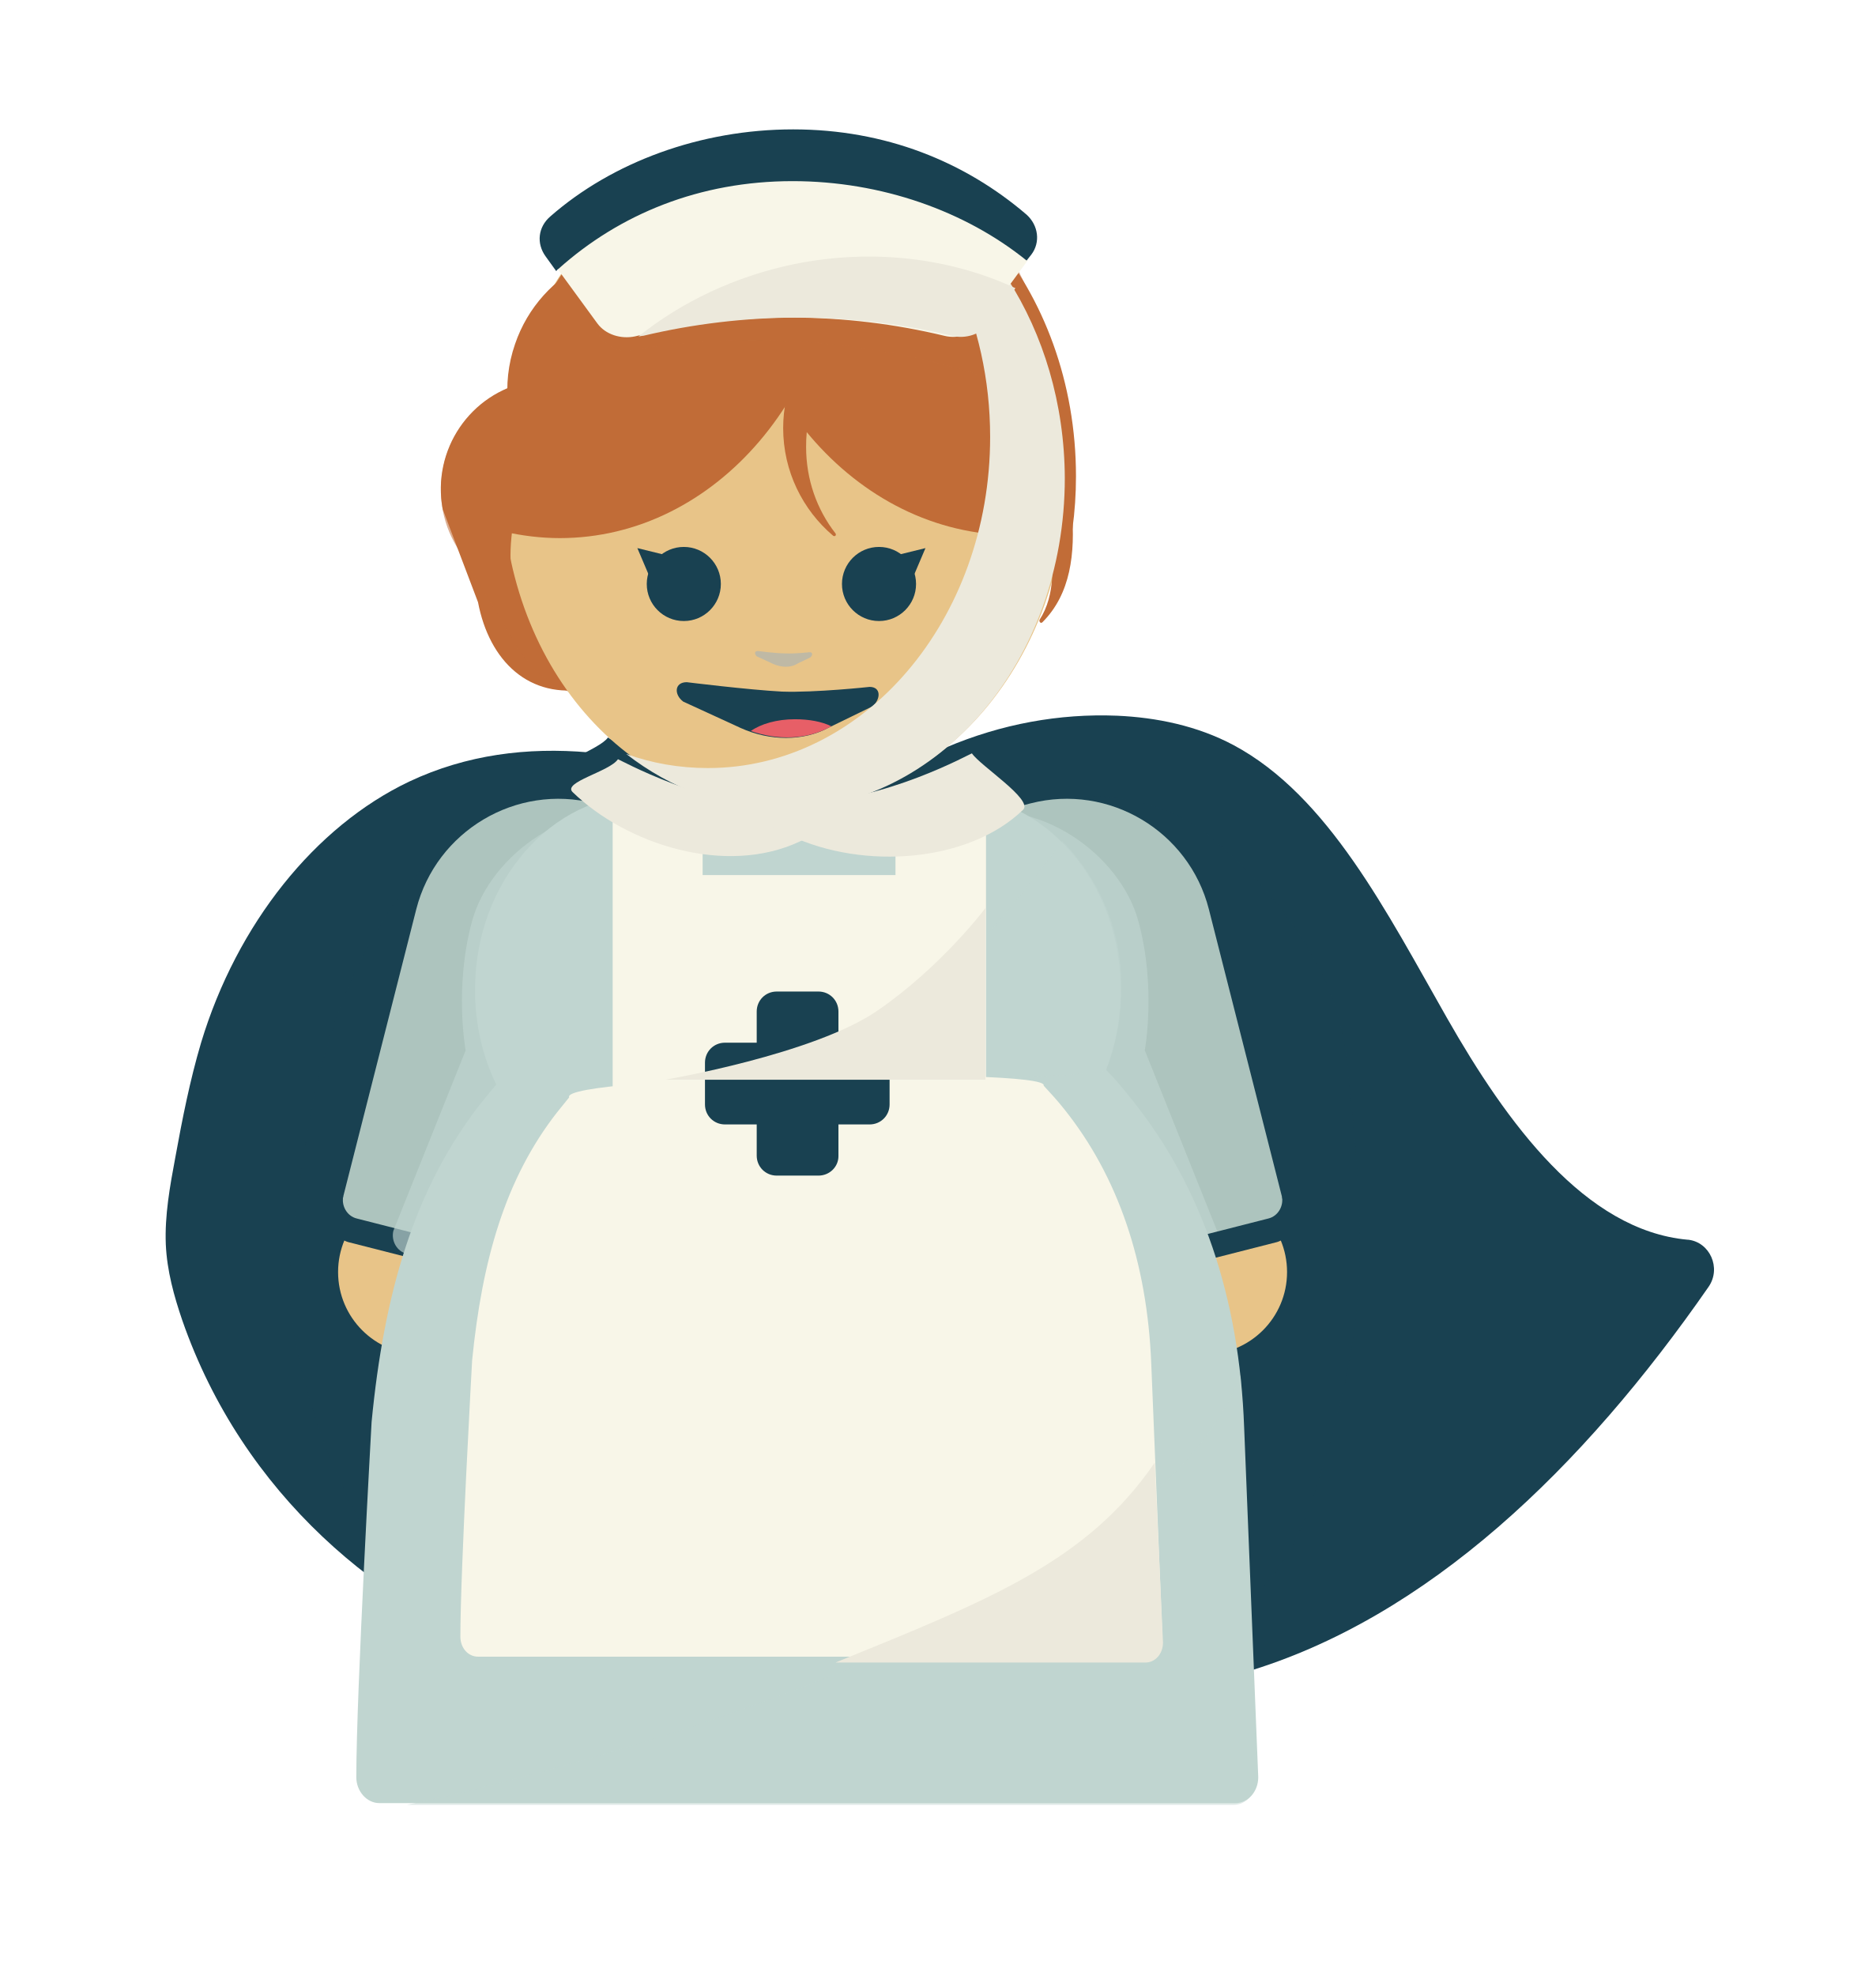
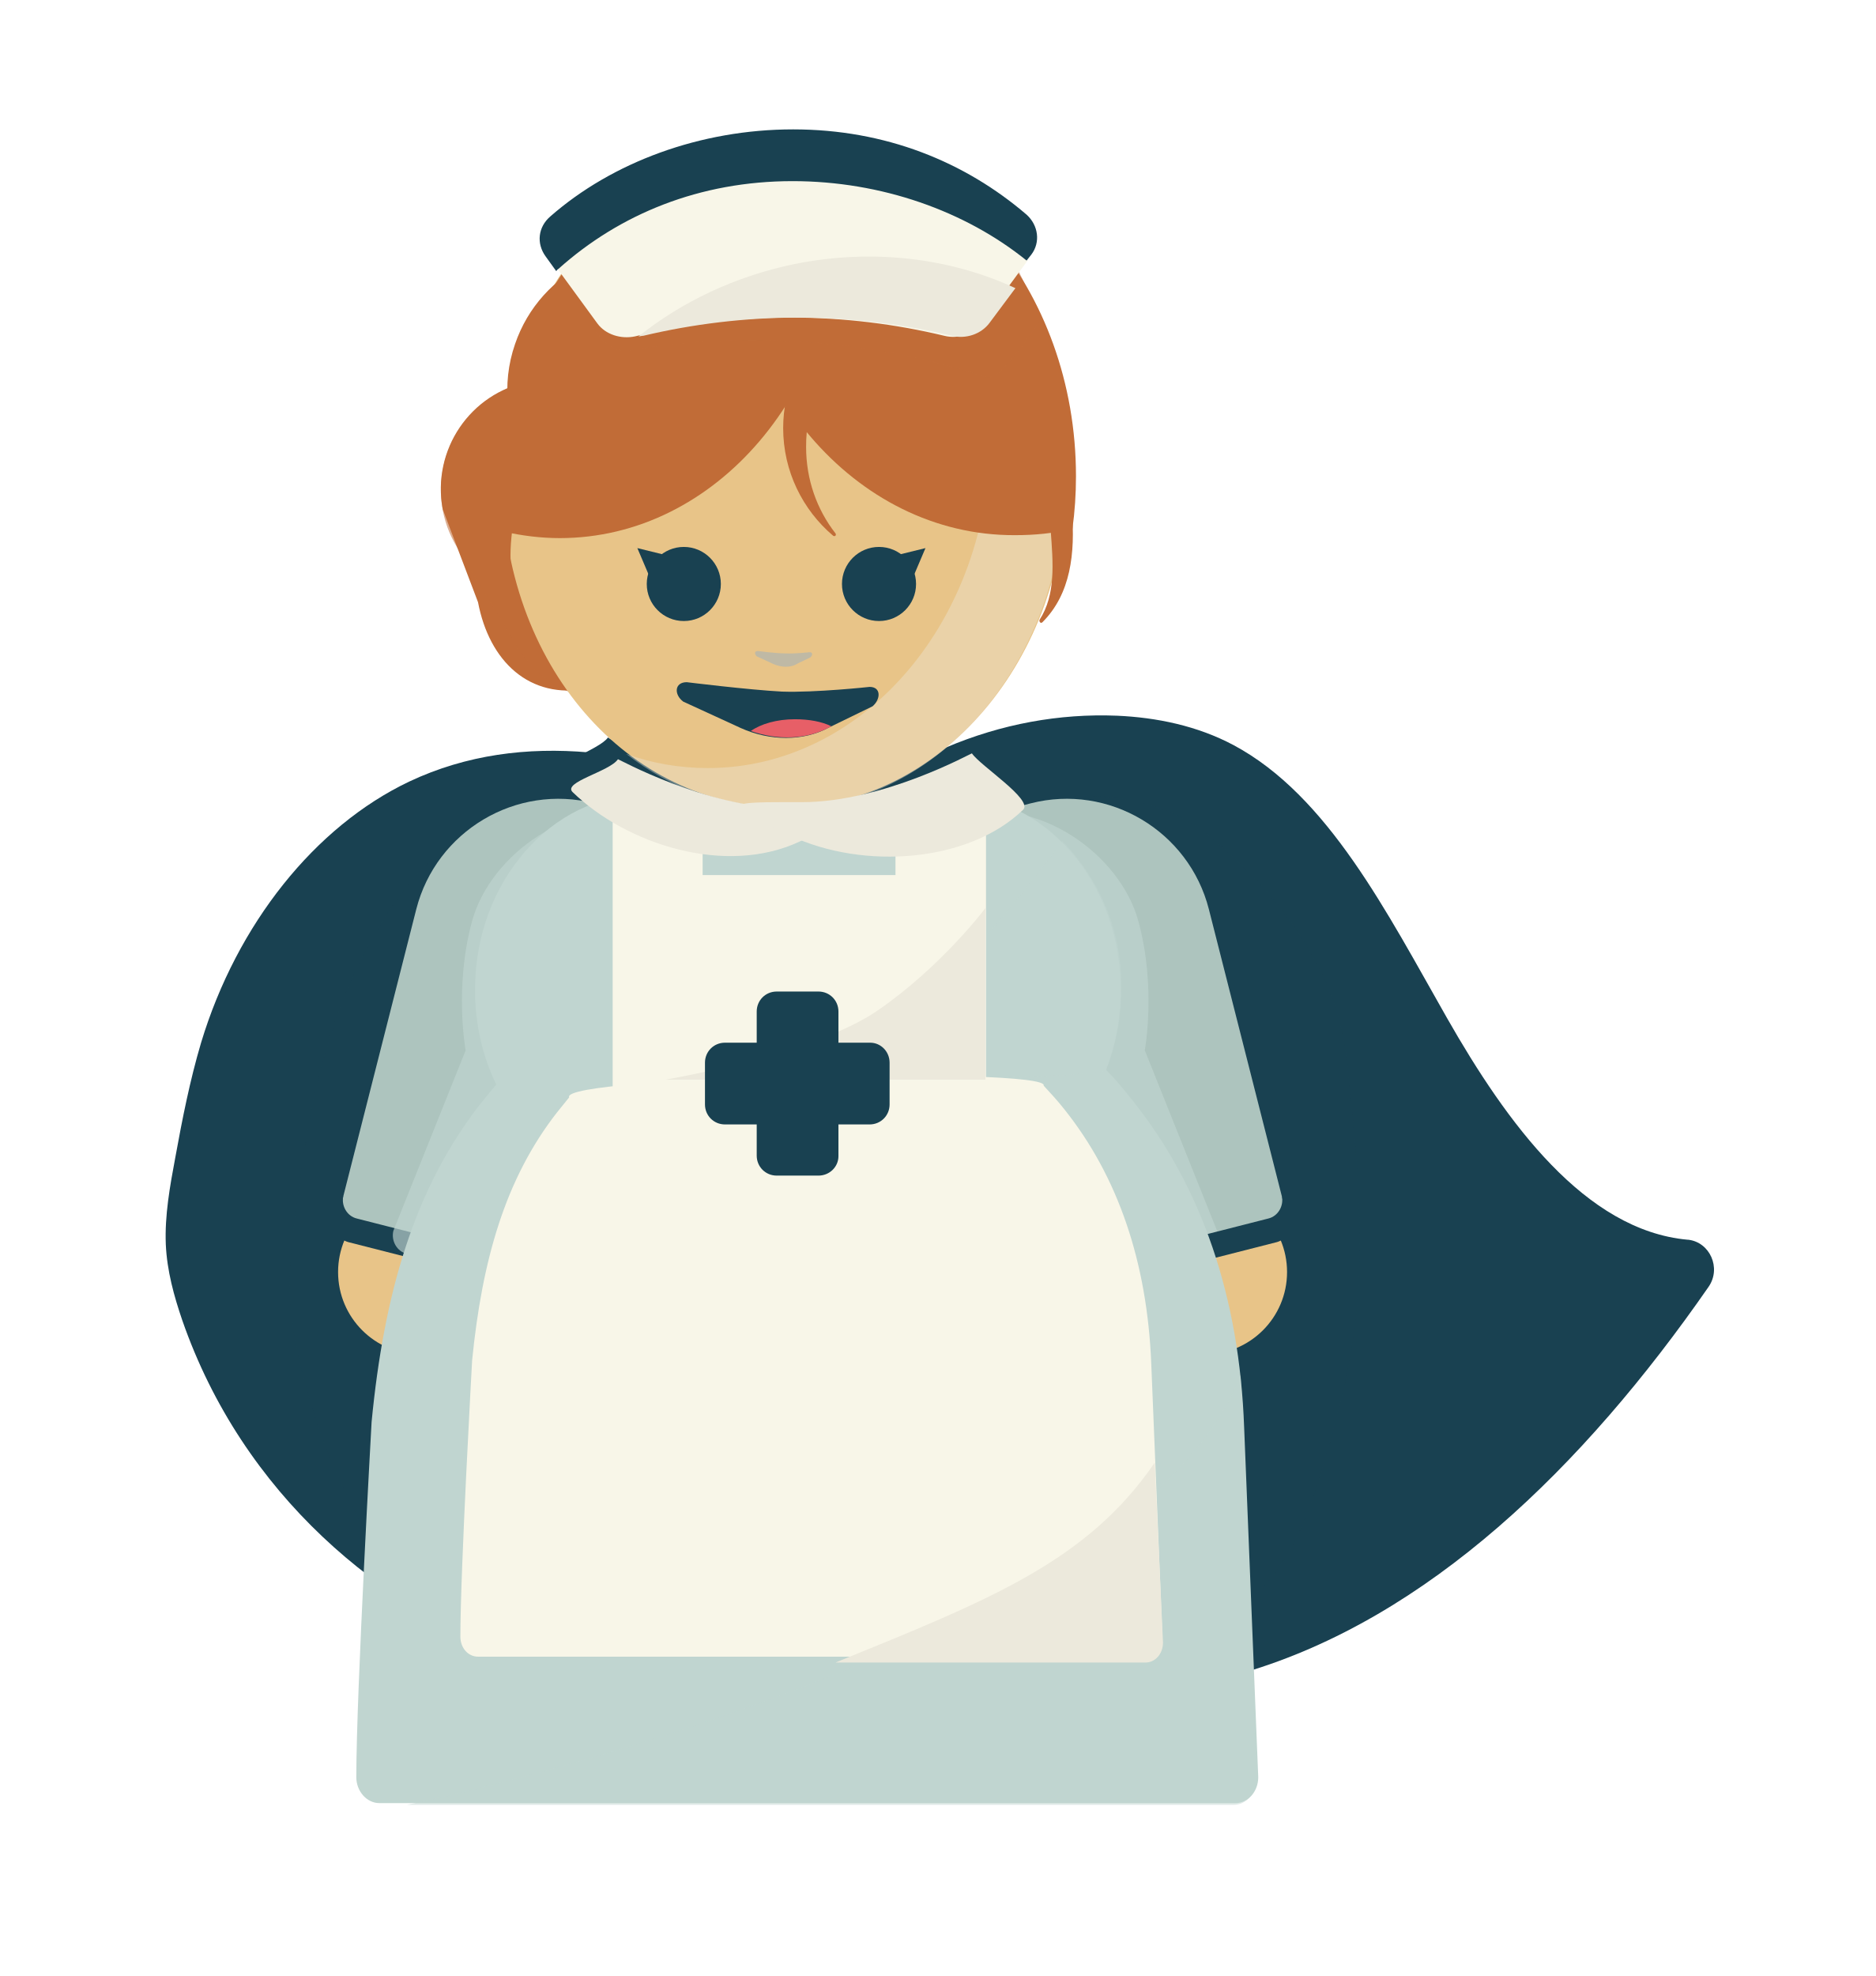
<svg xmlns="http://www.w3.org/2000/svg" id="Layer_1" viewBox="0 0 319 336">
-   <style>.st0{fill:#194151}.st1{opacity:.42}.st2{fill:#e8c488}.st3{fill:#adc4be}.st4{opacity:.66;fill:#c0d5d0}.st5{fill:#c16c37}.st7{fill:#c0d5d0}.st10{fill:#f8f6e8}.st13{fill:#ece9dc}</style>
-   <path class="st0" d="M130.9 136.1c-19.8-8.3-41.8-12.4-61.3-3.2-16 7.6-29.3 24.2-35.4 44.4-1.9 6.4-3.2 13-4.4 19.6-.9 4.8-1.8 9.8-1.6 14.7.2 4.5 1.4 8.8 2.8 12.9 10.3 29.6 33.8 49.2 58.4 57.9 24.6 8.7 50.6 8 76.1 7.3 15.5-.4 31.1-.8 46.1-5.3 31.2-9.2 57.7-34.9 79-65.6 2.2-3.2.2-7.6-3.5-8h-.1c-17.4-1.6-30.7-19.8-40.9-37.7-10.2-17.9-20.2-37.8-36.3-46.4-6.2-3.3-13.1-4.7-19.8-5-9.8-.4-19.7 1.4-29.1 5.4" />
+   <style>.st0{fill:#194151}.st1{opacity:.42}.st2{fill:#e8c488}.st3{fill:#adc4be}.st4{opacity:.66;fill:#c0d5d0;enable-background:new}.st5{fill:#c16c37}.st7{fill:#c0d5d0}.st10{fill:#f8f6e8}.st14{fill:#ece9dc}</style>
+   <path class="st0" d="M130.9 136.1c-19.8-8.3-41.8-12.4-61.3-3.2-16 7.6-29.3 24.2-35.4 44.4-1.9 6.4-3.2 13-4.4 19.6-.9 4.8-1.8 9.8-1.6 14.7.2 4.5 1.4 8.8 2.8 12.9 10.3 29.6 33.8 49.2 58.4 57.9s50.6 8 76.1 7.3c15.5-.4 31.1-.8 46.1-5.3 31.2-9.2 57.7-34.9 79-65.6 2.2-3.2.2-7.6-3.5-8h-.1c-17.4-1.6-30.7-19.8-40.9-37.7-10.2-17.9-20.2-37.8-36.3-46.4-6.2-3.3-13.1-4.7-19.8-5-9.8-.4-19.7 1.4-29.1 5.4" />
  <g class="st1">
    <path class="st0" d="M148.7 141.8c-13.1-8.9 42.2 107.6 44.5 118.8 4.3 20.6 22.5 19.6 31.1-8.9 7.4-24.5 8.7-35.5 4.8-71.3-1.8-16.5-12.8-29.3-23.2-38.1-4-3.4-8.7-5.2-13.5-6.2-6.9-1.4-14.2-.9-21.3 1.4" />
  </g>
  <g class="st1">
    <path class="st0" d="M123.5 144.6c-14.3-8.3-30.2-12.4-44.3-3.2-11.6 7.6-21.2 24.2-25.6 44.4-1.4 6.4-2.3 13-3.2 19.6-.7 4.8-1.3 9.8-1.1 14.7.2 4.5 1 8.8 2 12.9 7.4 29.6 24.4 49.2 42.2 57.9" />
  </g>
  <circle class="st2" cx="71.5" cy="216.3" r="14" />
  <path class="st3" d="M109.5 223.9l-49.8-12.7c-1.7-.4-2.7-2.2-2.3-3.9l13.4-52.7c3.4-13.3 17-21.4 30.3-18l7.7 2c13.3 3.4 21.4 17 18 30.3l-13.4 52.7c-.4 1.7-2.2 2.7-3.9 2.3z" />
  <path class="st0" d="M56.9 207.3c-.4 1.7.6 3.4 2.3 3.9l49.8 12.7c1.7.4 3.4-.6 3.9-2.3l.6-2.5c-.8.8-1.9 1.1-3 .8l-49.8-12.7c-1.7-.4-2.7-2.2-2.3-3.9" />
  <circle class="st2" cx="204.9" cy="216.3" r="14" />
  <path class="st3" d="M166.9 223.9l49.8-12.7c1.7-.4 2.7-2.2 2.3-3.9l-13.4-52.7c-3.4-13.3-17-21.4-30.3-18l-7.7 2c-13.3 3.4-21.4 17-18 30.3l13.4 52.7c.5 1.7 2.2 2.7 3.9 2.3z" />
  <path class="st4" d="M154.9 225.9l49.8-12.7c1.7-.4 2.7-2.2 2.3-3.9l-12.3-30.7s2-10.7-1.1-22-17-21.4-30.3-18l-7.7 2c-13.3 3.4-21.4 17-18 30.3l13.4 52.7c.5 1.7 2.2 2.7 3.9 2.3z" />
-   <path class="st5" d="M103 117.1h-3c-10 1.9-16.8-4.7-18.7-14.7l-6-15.8C73.4 76.5 80 66.8 90 64.9c10-1.9 19.8 4.7 21.7 14.7l3 15.8c1.9 10-1.7 19.8-11.7 21.7z" />
+   <path class="st5" d="M103 117.1h-3c-10 1.9-16.8-4.7-18.7-14.7l-6-15.8C73.4 76.5 80 66.8 90 64.9s19.8 4.7 21.7 14.7l3 15.8c1.9 10-1.7 19.8-11.7 21.7z" />
  <path d="M115 115.6l-1.3.8c-8.7 5.3-20.2 2.6-25.5-6.1L77.7 93c-5.3-8.7-2.6-20.2 6.1-25.5l1.3-.8c8.7-5.3 20.2-2.6 25.5 6.1L121.1 90c5.4 8.8 2.6 20.2-6.1 25.6z" opacity=".55" fill="#c16c37" />
  <path class="st4" d="M119 225.9l-49.8-12.7c-1.7-.4-2.7-2.2-2.3-3.9l12.3-30.7s-2-10.7 1.1-22 17-21.4 30.3-18l7.7 2c13.3 3.4 21.4 17 18 30.3l-13.4 52.7c-.4 1.7-2.2 2.7-3.9 2.3z" />
  <path class="st0" d="M219.5 207.3c.4 1.7-.6 3.4-2.3 3.9l-49.8 12.7c-1.7.4-3.4-.6-3.9-2.3l-.6-2.5c.8.8 1.9 1.1 3 .8l49.8-12.7c1.7-.4 2.7-2.2 2.3-3.9" />
  <path class="st7" d="M214 302.2c0 2.4-1.7 4.4-3.9 4.4H64.5c-2.1 0-3.9-2-3.9-4.4 0-14.6 2.6-60.2 2.6-60.4 2.1-21.8 7.2-39.6 18.5-54.1l2.7-3.3c-2.3-4.7-3.6-10.2-3.6-15.9v-.3c0-18.2 13-33.1 28.8-33.1h52.2c15.8 0 28.8 14.9 28.8 33.1v.3c0 4.8-.9 9.3-2.5 13.4 1.6 1.6 3.1 3.4 4.5 5.2 11.8 14.7 18.2 33.5 19 55.6l2.4 59.5z" />
  <path d="M213.7 302.5c0 2.4-1.7 4.4-3.9 4.4H69.2c30.8-6.5 126.4-32.5 141.8-73.1l2.7 68.7z" opacity=".5" fill="#c0d5d0" />
  <path d="M141 182.8c15-6.1 39.7-39.8 39.7-39.8 9.6 10.1 10.2 21 10 26 0 0 .1 6-2.5 12.8 1.6 1.6-48.2 2.1-47.2 1z" opacity=".49" fill="#c0d5d0" />
  <path class="st10" d="M197.7 278.3c0 1.9-1.3 3.4-3 3.4H81.3c-1.7 0-3-1.5-3-3.4 0-11.4 2-46.9 2-47 1.7-17 5.6-30.8 14.4-42.1.7-.9 1.4-1.7 2.1-2.6-1.8-3.7 82-5.2 80.7-2 1.2 1.3 2.4 2.6 3.5 4 9.2 11.5 14.1 26.1 14.8 43.2l1.9 46.5z" />
  <path class="st7" d="M50.7 241.7v.8-.8z" />
-   <path class="st10" d="M152.3 129.3v19.5h-32.8v-19.5l-15.3 1v56.2h63.5v-56.2z" />
+   <path class="st10" d="M152.3 129.3v19.5h-32.8v-19.5l-15.3 1v56.2h63.5v-56.2l-15.4-1z" />
  <path class="st0" d="M131.3 134.7c13.2 0 14.4-.2 2 5.7-12.6 5.9-29.4.5-38.6-8.4-1.8-1.7 7.3-4.5 8.7-6.6 0 0 14 9.3 27.9 9.3z" />
  <path class="st0" d="M137.8 133.7c-13.2 0-14.4-.2-2 5.7 12.6 5.9 30.4 4.5 39.6-4.4 1.8-1.7-7.3-7.5-8.7-9.6 0 0-15 8.3-28.9 8.3z" />
  <path class="st2" d="M181.4 81c0 31.1-21.5 56.3-48 56.3s-48-24.1-48-56.3c0-31.1 21.5-56.3 48-56.3s48 25.2 48 56.3z" />
+   <path d="M147 27.4c12.9 10.1 21.4 27.3 21.4 46.9 0 31.1-21.5 56.3-48 56.3-4.8 0-9.5-.8-13.9-2.4 7.6 5.9 16.7 9.4 26.6 9.4 26.5 0 48-25.2 48-56.3-.1-25.4-14.4-46.9-34.1-53.9z" opacity=".38" fill="#ece9dc" />
  <path class="st5" d="M152.8 68.1c-3.9.3-7.6 1.5-10.7 3.4-.3.2-.6-.2-.4-.5 3.9-3.6 9-6 14.7-6.4 13.3-1 24.9 8.9 25.9 22.2.6 7.3-.2 14.2-5 19-.3.3-.6-.1-.5-.4 2.8-4.3 2.3-9.7 1.9-15.2-1-13.2-12.6-23.1-25.9-22.1zm-9.6-32.9c0-3-.2-5.9-.6-8.7-3.1-.7-6.3-1.1-9.5-1.1-26.5 0-48 25.2-48 56.3 0 3 .2 5.9.6 8.7 3.1.7 6.3 1.1 9.5 1.1 26.6 0 48-25.2 48-56.3z" />
  <path class="st5" d="M123.4 33.3c0-3 .2-6 .6-8.9 3.2-.8 6.4-1.1 9.8-1.1C161 23.3 183 49.1 183 81c0 3-.2 6-.6 8.9-3.2.8-6.4 1.1-9.8 1.1-27.2.1-49.2-25.7-49.2-57.7z" />
  <circle class="st0" cx="116.3" cy="99.3" r="6.3" />
-   <path class="st0" d="M110.4 97.9l-2-4.7 6.1 1.5z" />
+   <path class="st0" d="M110.4 97.9l-2-4.7 6.1 1.5-4.1 3.2z" />
  <circle class="st0" cx="149.5" cy="99.3" r="6.3" />
-   <path class="st0" d="M155.4 97.9l2-4.7-6.1 1.5z" />
+   <path class="st0" d="M155.4 97.9l2-4.7-6.1 1.5 4.1 3.2z" />
  <path class="st5" d="M161.2 51.9c3.9 0 7.7.9 11 2.6.3.2.6-.3.3-.5-4.1-3.3-9.4-5.3-15.1-5.3-13.3 0-24.2 10.8-24.2 24.1 0 7.3 3.3 13.9 8.5 18.3.3.2.6-.1.4-.4-3.2-4.1-5-9.2-5-14.7-.1-13.3 10.7-24.1 24.1-24.1zm-40.3-4c3.7 1.3 6.9 3.4 9.5 6 .2.3.6-.1.5-.4-2.8-4.5-7.2-8.1-12.6-9.9-12.6-4.4-26.4 2.3-30.7 14.9-2.4 6.9-1.4 14.2 2 20.1.2.3.6.1.5-.2-1.7-4.9-1.8-10.3 0-15.6 4.4-12.6 18.1-19.3 30.8-14.9z" />
  <path class="st5" d="M114 65.8c3.9.6 7.4 2.1 10.5 4.2.3.2.6-.2.4-.4-3.6-3.9-8.5-6.6-14.2-7.4-13.2-2-25.5 7.1-27.4 20.3-1.1 7.2.2 14.6 4.7 19.7.2.3.7 0 .5-.3-2.5-4.5-1.7-10.2-.8-15.7C89.5 73 100.8 63.9 114 65.8z" />
  <path class="st0" d="M126 123.8l-9.8-4.5c-1.6-1.2-1.5-3.3.6-3.3 0 0 10.5 1.3 16.2 1.6 5.7.2 14.9-.8 14.9-.8 2 0 1.9 2.1.5 3.3l-7.4 3.6c-4.4 2.4-10.1 2.3-15 .1z" />
  <path d="M131.5 112.9l-2.8-1.3c-.4-.4-.4-.9.2-.9 0 0 3 .4 4.6.4 1.6.1 4.2-.2 4.2-.2.6 0 .5.6.1.9l-2.1 1c-1.2.8-2.8.7-4.2.1z" fill="#bfb9a5" />
-   <path class="st5" d="M137.8 58.2c10.4.8 20.4 2.8 29.8 5.9 2.8.9 7.8-7.9 9.6-9.9l-4.1-8.4c2-2.3-72.3 9.7-72.3 9.7 1.4 2.3 3.4 4.5 6.2 4.1 9.9-1.7 20.2-2.2 30.8-1.4z" opacity=".5" />
-   <path class="st13" d="M134 137.4c13.2 0 14.4-.2 2 5.7-12.6 5.9-29.4.5-38.6-8.4-1.8-1.7 6.3-3.5 7.7-5.6 0-.1 15 8.3 28.9 8.3z" />
-   <path class="st13" d="M136.4 136.4c-13.2 0-14.4-.2-2 5.7 12.6 5.9 30.4 4.5 39.6-4.4 1.8-1.7-7.3-7.5-8.7-9.6 0-.1-15 8.3-28.9 8.3z" />
+   <path d="M137.8 58.2c10.4.8 20.4 2.8 29.8 5.9 2.8.9 7.8-7.9 9.6-9.9l-4.1-8.4c2-2.3-72.3 9.7-72.3 9.7 1.4 2.3 3.4 4.5 6.2 4.1 9.9-1.7 20.2-2.2 30.8-1.4z" opacity=".5" fill="#c16c37" />
+   <path class="st14" d="M134 137.4c13.2 0 14.4-.2 2 5.7-12.6 5.9-29.4.5-38.6-8.4-1.8-1.7 6.3-3.5 7.7-5.6 0-.1 15 8.3 28.9 8.3zM149.3 171.8c-10.8 7.5-36.2 11.8-36.2 11.8h54.5v-29.2c.1-.1-7.4 9.9-18.3 17.4z" />
+   <path class="st14" d="M136.4 136.4c-13.2 0-14.4-.2-2 5.7 12.6 5.9 30.4 4.5 39.6-4.4 1.8-1.7-7.3-7.5-8.7-9.6 0-.1-15 8.3-28.9 8.3z" />
  <path class="st0" d="M139.2 199.9h-7.1c-1.9 0-3.4-1.5-3.4-3.4V172c0-1.9 1.5-3.4 3.4-3.4h7.1c1.9 0 3.4 1.5 3.4 3.4v24.6c0 1.8-1.5 3.3-3.4 3.3z" />
  <path class="st0" d="M151.3 180.7v7.1c0 1.9-1.5 3.4-3.4 3.4h-24.6c-1.9 0-3.4-1.5-3.4-3.4v-7.1c0-1.9 1.5-3.4 3.4-3.4H148c1.8 0 3.3 1.5 3.3 3.4z" />
-   <path class="st13" d="M147 27.4c12.9 10.1 21.4 27.3 21.4 46.9 0 31.1-21.5 56.3-48 56.3-4.8 0-9.5-.8-13.9-2.4 7.6 5.9 16.7 9.4 26.6 9.4 26.5 0 48-25.2 48-56.3-.1-25.4-14.4-46.9-34.1-53.9z" />
  <path class="st10" d="M134.5 54c9 0 17.8 1.1 26.1 3.1 2.4.6 5-.3 6.4-2.2l7.7-10.5c1.5-2.1 1.2-4.9-.8-6.6-10.2-8.8-24.1-14.2-39.4-14.2-15.5 0-29.5 5.5-39.7 14.4-2 1.7-2.3 4.5-.8 6.6l7.6 10.4c1.4 1.9 4 2.7 6.4 2.2 8.5-2.1 17.3-3.2 26.5-3.2z" />
-   <path class="st13" d="M135.8 54c9 0 17.8 1.1 26.1 3.1 2.4.6 5-.3 6.4-2.2l4.4-5.9c-11-5.1-24.2-6.8-37.6-4.1C125 47 116 51.3 108.6 57.2c.3 0 .5-.1.8-.1 8.4-2 17.3-3.1 26.4-3.1z" />
+   <path class="st14" d="M135.8 54c9 0 17.8 1.1 26.1 3.1 2.4.6 5-.3 6.4-2.2l4.4-5.9c-11-5.1-24.2-6.8-37.6-4.1C125 47 116 51.3 108.6 57.2c.3 0 .5-.1.8-.1 8.4-2 17.3-3.1 26.4-3.1z" />
  <path class="st0" d="M134.8 30.8c15.1 0 29.4 5.1 39.8 13.5l.8-1c1.6-2.1 1.2-5-.8-6.8-10.5-9-24-14.5-39.7-14.5-15.8 0-30.8 5.6-41.3 14.8-2.1 1.8-2.4 4.6-.8 6.8l1.8 2.5c.1-.1.2-.3.4-.4 10.4-9.3 24-14.9 39.8-14.9z" />
-   <path class="st13" d="M149.3 171.8c-10.8 7.5-36.2 11.8-36.2 11.8h54.5v-29.2c.1-.1-7.4 9.9-18.3 17.4z" />
  <path d="M127.7 124.3c4.5 1.6 9.5 1.5 13.5-.7l.2-.1c-1.6-.8-3.8-1.2-6.2-1.2-3.1 0-5.8.8-7.5 2z" fill="#e75f67" />
-   <path class="st13" d="M197.8 279.3c0 1.9-1.3 3.4-3 3.4h-52.7c26.3-10.7 42.8-17.2 54.3-34l1.4 30.6z" />
+   <path class="st14" d="M197.8 279.3c0 1.9-1.3 3.4-3 3.4h-52.7c26.3-10.7 42.8-17.2 54.3-34l1.4 30.6z" />
</svg>
